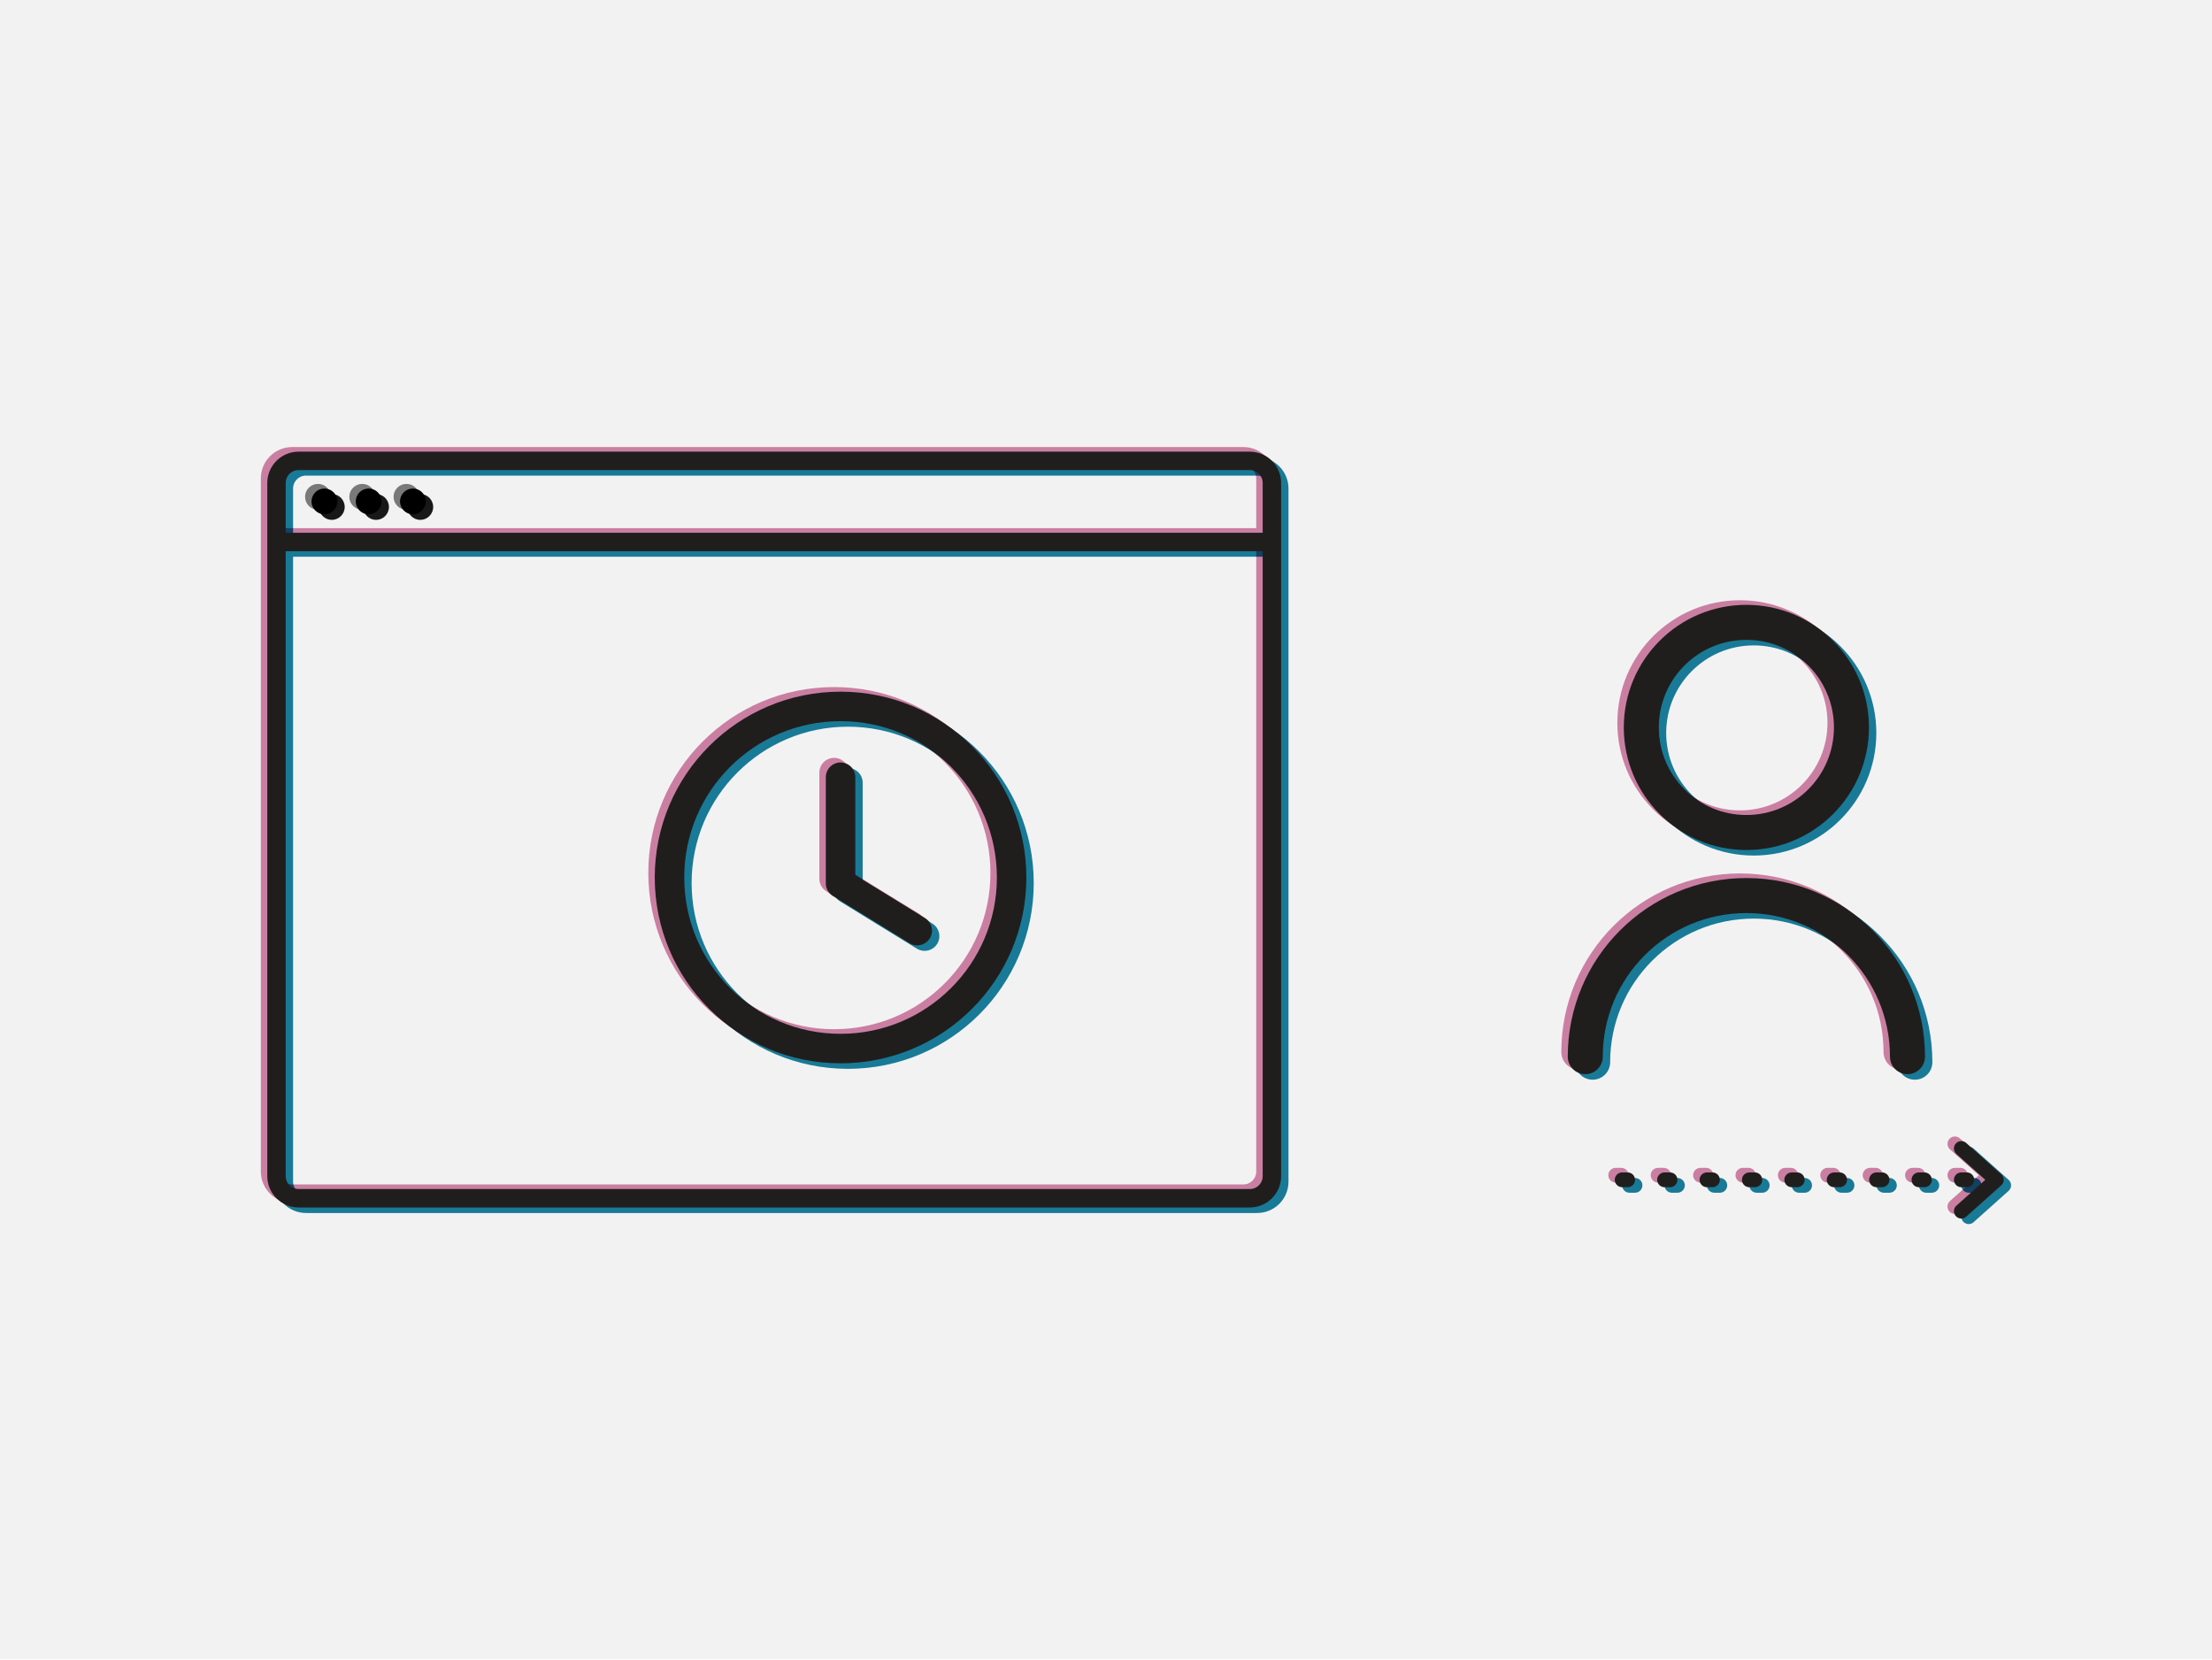
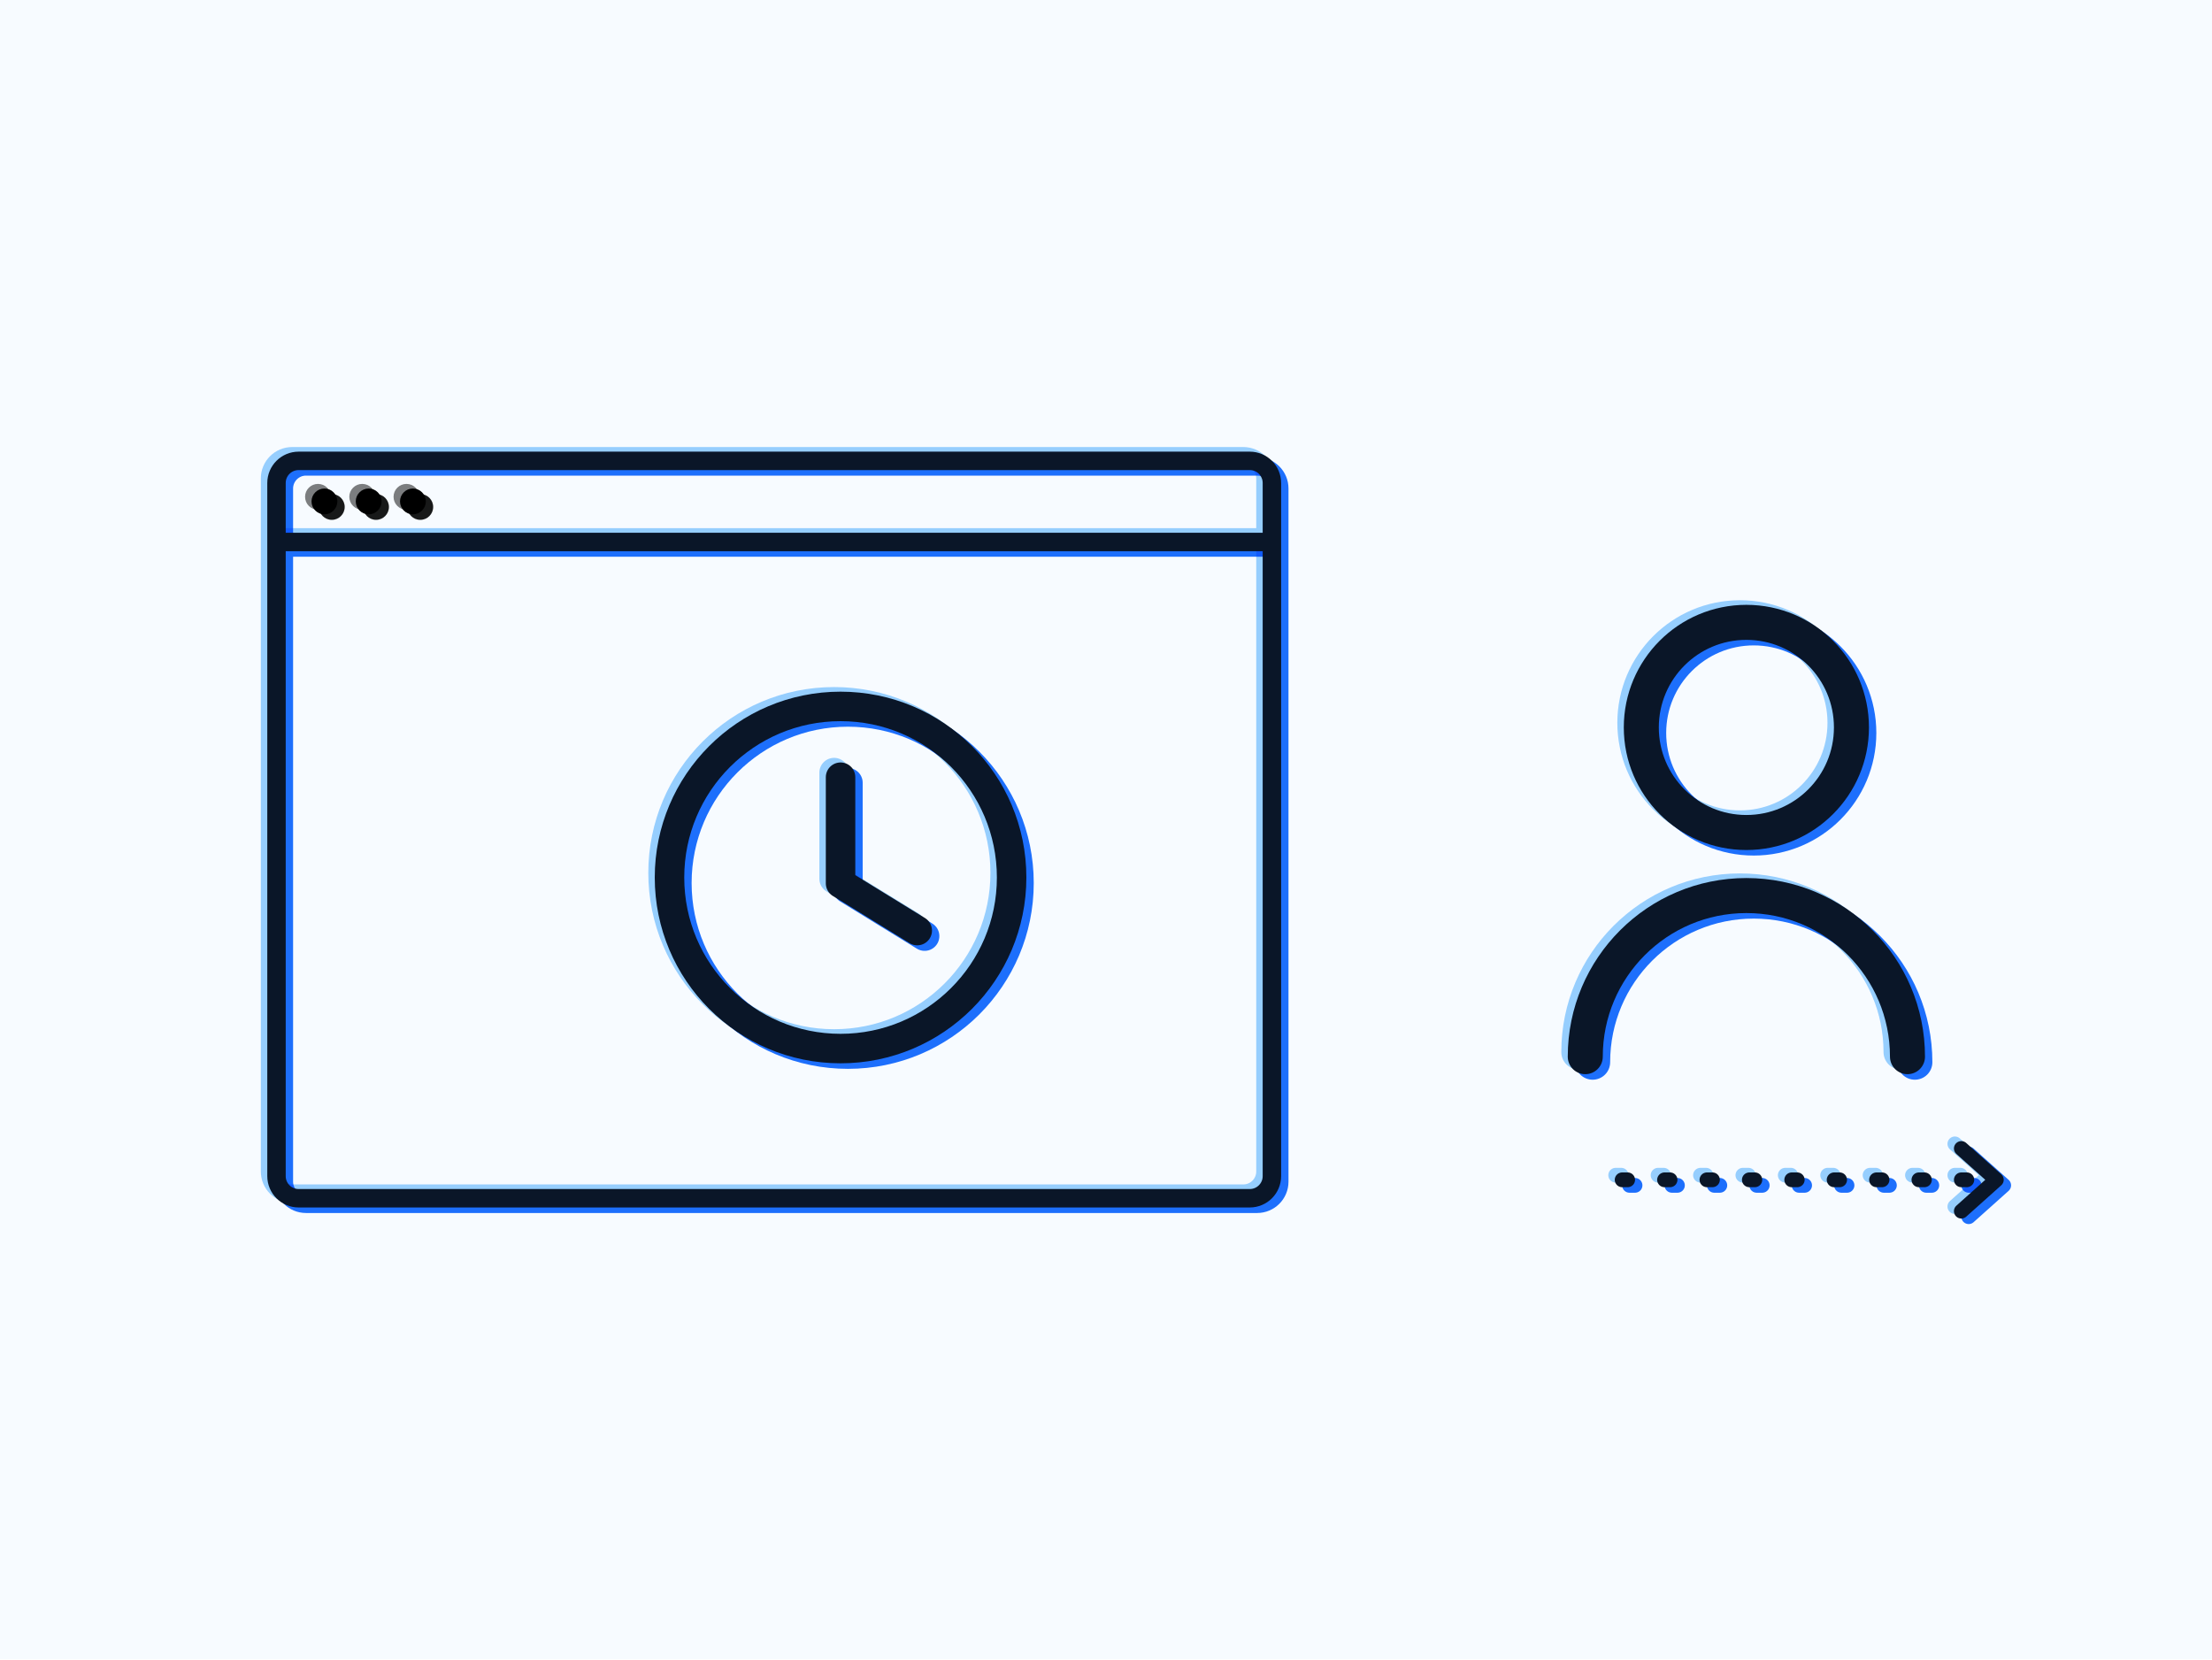
<svg xmlns="http://www.w3.org/2000/svg" viewBox="0 0 1200 900" role="img" aria-label="Una página lenta hace que el visitante se vaya">
  <defs />
-   <rect width="1200" height="900" fill="#f3f2f2" />
-   <g style="mix-blend-mode:multiply" opacity="0.9" transform="translate(4,3)" stroke="#007293" fill="#007293">
+   <rect width="1200" height="900" fill="#f7fbff" />
+   <g style="mix-blend-mode:multiply" opacity="0.9" transform="translate(4,3)" stroke="#0560fc" fill="#0560fc">
    <g transform="translate(150,250) scale(1)" fill="none" stroke-width="10">
      <rect x="0" y="0" width="540" height="400" rx="12" />
      <path d="M0 44 h540" />
      <circle cx="26" cy="22" r="7" fill="currentColor" stroke="none" />
      <circle cx="50" cy="22" r="7" fill="currentColor" stroke="none" />
      <circle cx="74" cy="22" r="7" fill="currentColor" stroke="none" />
    </g>
    <g transform="translate(360,380) scale(1.6)" fill="none" stroke-width="10">
      <circle cx="60" cy="60" r="58" />
      <path d="M60 26 V62 l26 16" stroke-linecap="round" stroke-linejoin="round" />
    </g>
    <g transform="translate(860,330) scale(1.9)" fill="none" stroke-width="10">
      <circle cx="46" cy="34" r="30" />
      <path d="M0 128 a46 46 0 0 1 92 0" stroke-linecap="round" />
    </g>
    <g transform="translate(880,640) rotate(0.0)" fill="none" stroke-width="8" stroke-linecap="round">
      <path d="M0 0 H188" stroke-dasharray="3 20" />
      <path d="M184 -17 l19 17 -19 17" stroke-linejoin="round" />
    </g>
  </g>
-   <g style="mix-blend-mode:multiply" opacity="0.5" transform="translate(-3.5,-2.5)" stroke="#aa0b56" fill="#aa0b56">
+   <g style="mix-blend-mode:multiply" opacity="0.5" transform="translate(-3.5,-2.5)" stroke="#37a3fe" fill="#37a3fe">
    <g transform="translate(150,250) scale(1)" fill="none" stroke-width="10">
      <rect x="0" y="0" width="540" height="400" rx="12" />
      <path d="M0 44 h540" />
      <circle cx="26" cy="22" r="7" fill="currentColor" stroke="none" />
      <circle cx="50" cy="22" r="7" fill="currentColor" stroke="none" />
      <circle cx="74" cy="22" r="7" fill="currentColor" stroke="none" />
    </g>
    <g transform="translate(360,380) scale(1.6)" fill="none" stroke-width="10">
      <circle cx="60" cy="60" r="58" />
      <path d="M60 26 V62 l26 16" stroke-linecap="round" stroke-linejoin="round" />
    </g>
    <g transform="translate(860,330) scale(1.9)" fill="none" stroke-width="10">
      <circle cx="46" cy="34" r="30" />
      <path d="M0 128 a46 46 0 0 1 92 0" stroke-linecap="round" />
    </g>
    <g transform="translate(880,640) rotate(0.0)" fill="none" stroke-width="8" stroke-linecap="round">
      <path d="M0 0 H188" stroke-dasharray="3 20" />
      <path d="M184 -17 l19 17 -19 17" stroke-linejoin="round" />
    </g>
  </g>
-   <g stroke="#201e1d" fill="#201e1d">
+   <g stroke="#0a1628" fill="#0a1628">
    <g transform="translate(150,250) scale(1)" fill="none" stroke-width="10">
      <rect x="0" y="0" width="540" height="400" rx="12" />
      <path d="M0 44 h540" />
      <circle cx="26" cy="22" r="7" fill="currentColor" stroke="none" />
      <circle cx="50" cy="22" r="7" fill="currentColor" stroke="none" />
      <circle cx="74" cy="22" r="7" fill="currentColor" stroke="none" />
    </g>
    <g transform="translate(360,380) scale(1.6)" fill="none" stroke-width="10">
      <circle cx="60" cy="60" r="58" />
      <path d="M60 26 V62 l26 16" stroke-linecap="round" stroke-linejoin="round" />
    </g>
    <g transform="translate(860,330) scale(1.9)" fill="none" stroke-width="10">
      <circle cx="46" cy="34" r="30" />
      <path d="M0 128 a46 46 0 0 1 92 0" stroke-linecap="round" />
    </g>
    <g transform="translate(880,640) rotate(0.0)" fill="none" stroke-width="8" stroke-linecap="round">
      <path d="M0 0 H188" stroke-dasharray="3 20" />
      <path d="M184 -17 l19 17 -19 17" stroke-linejoin="round" />
    </g>
  </g>
</svg>
